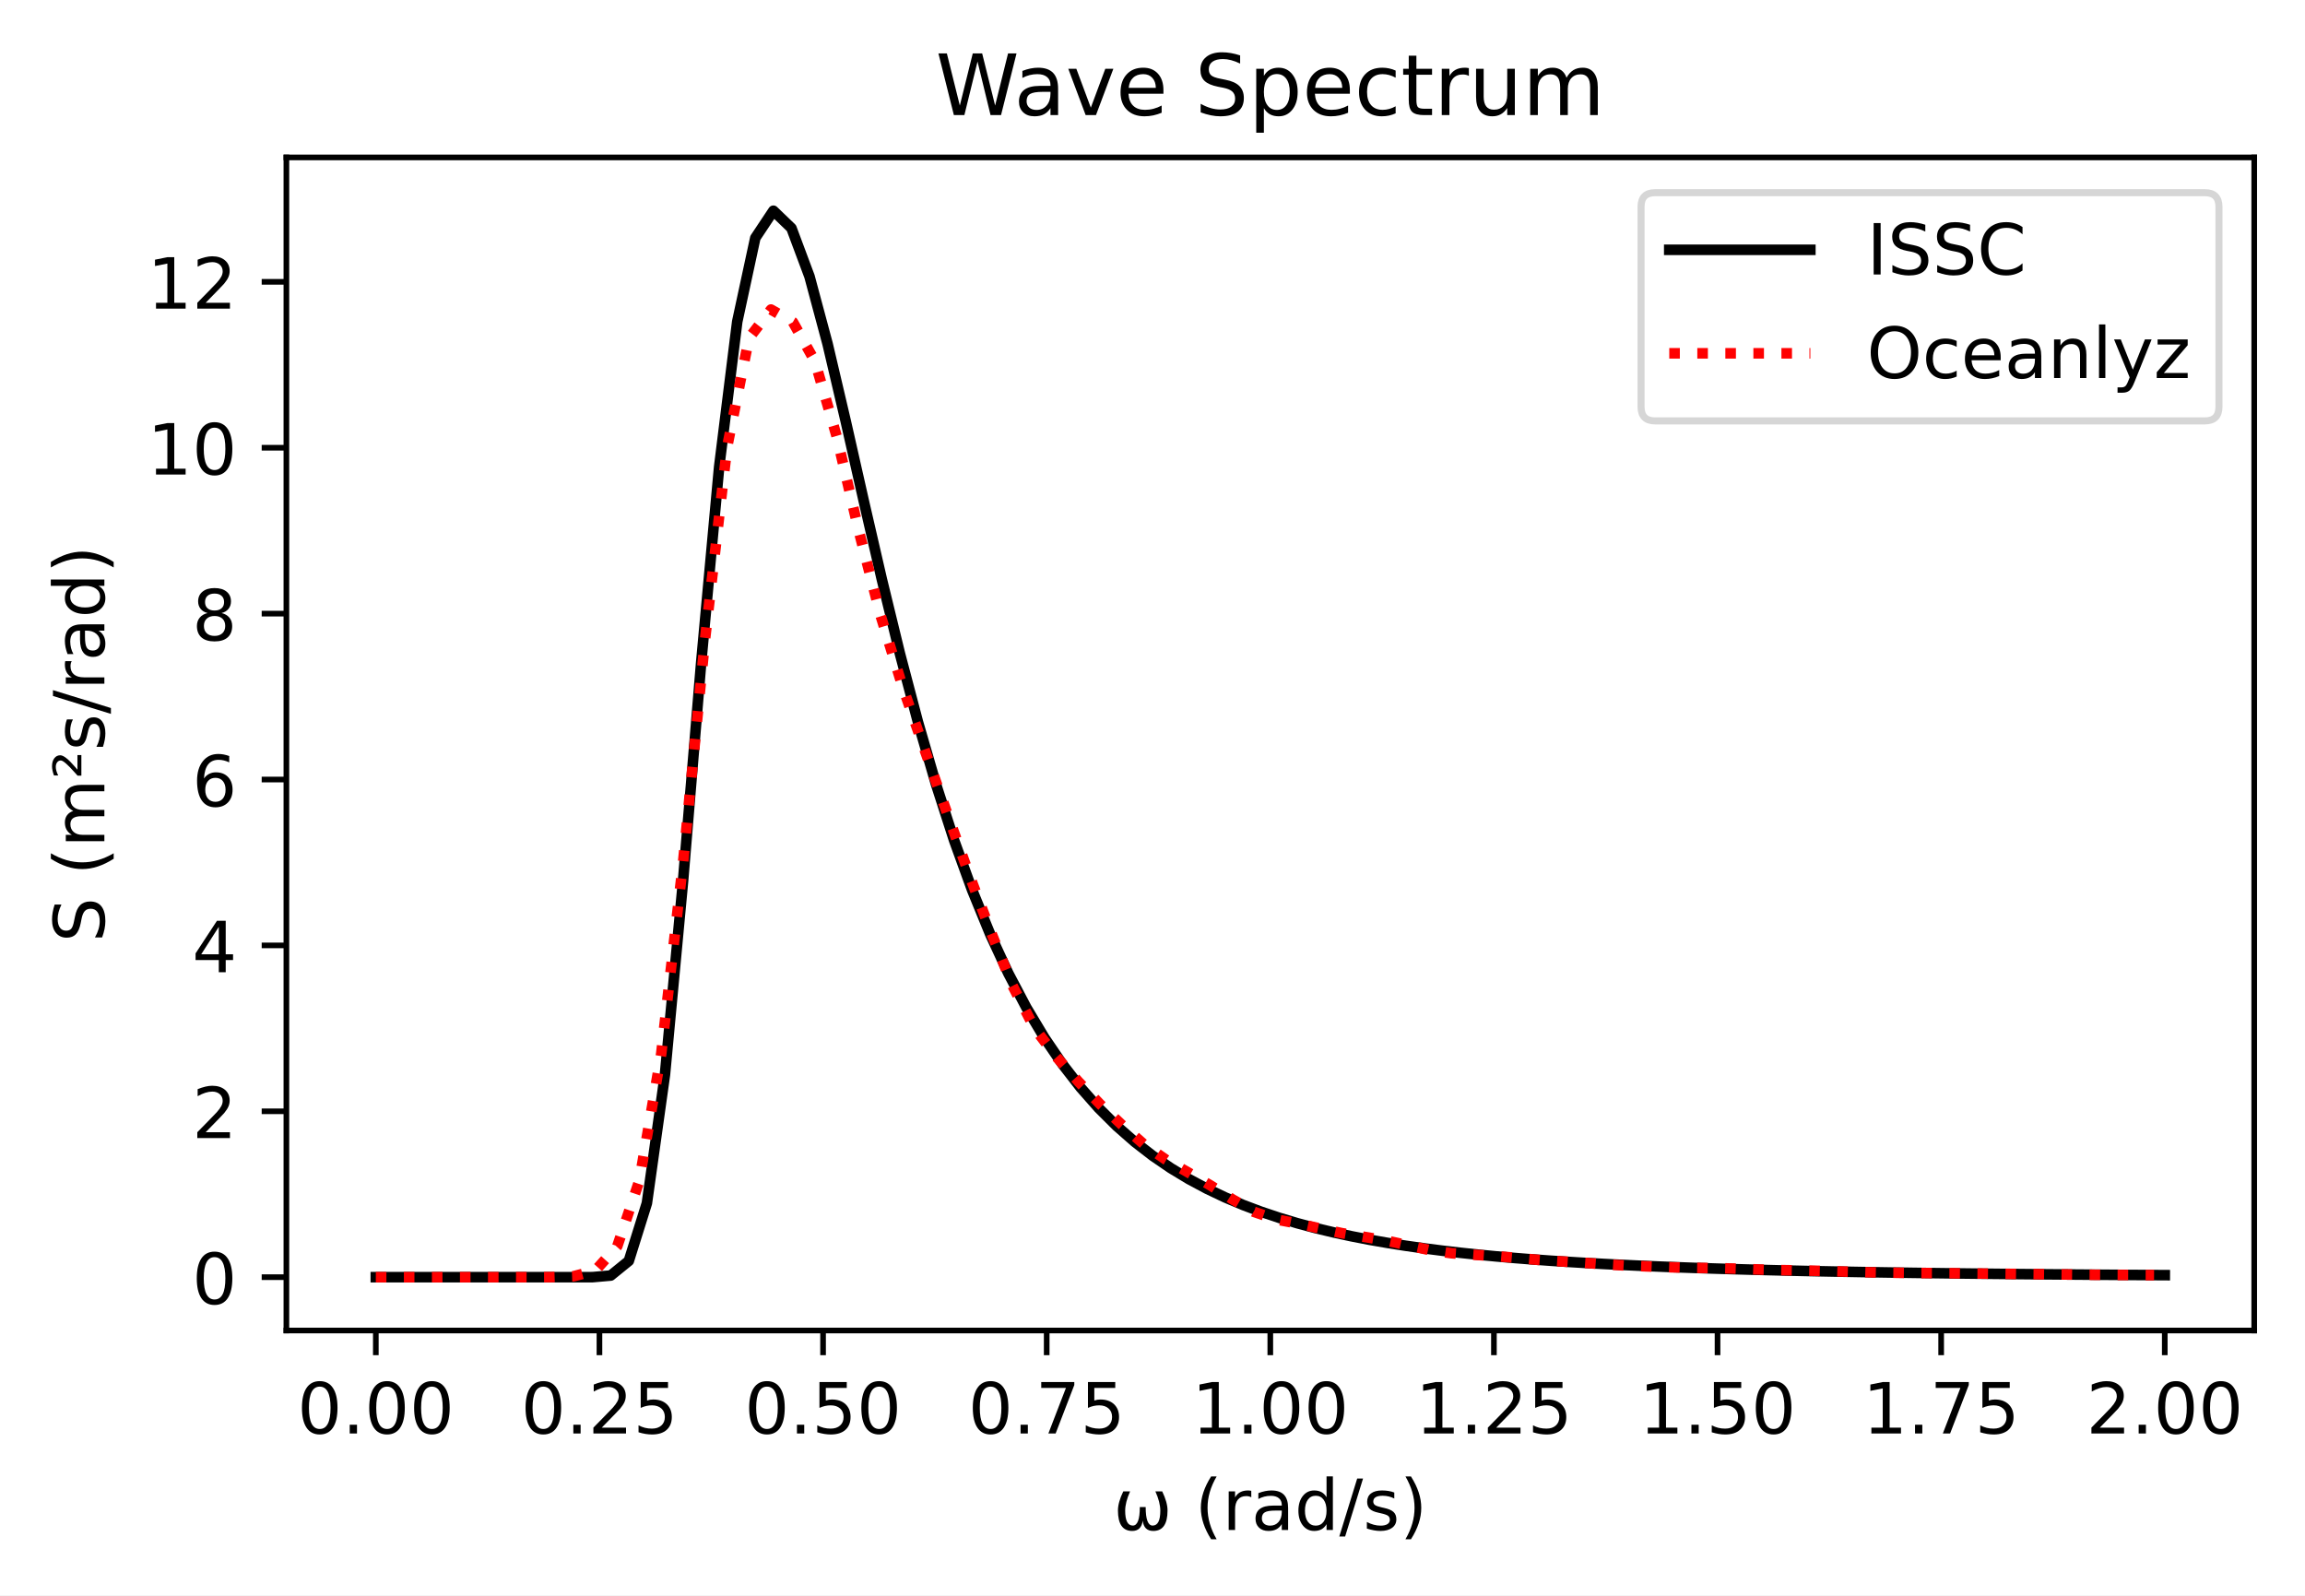
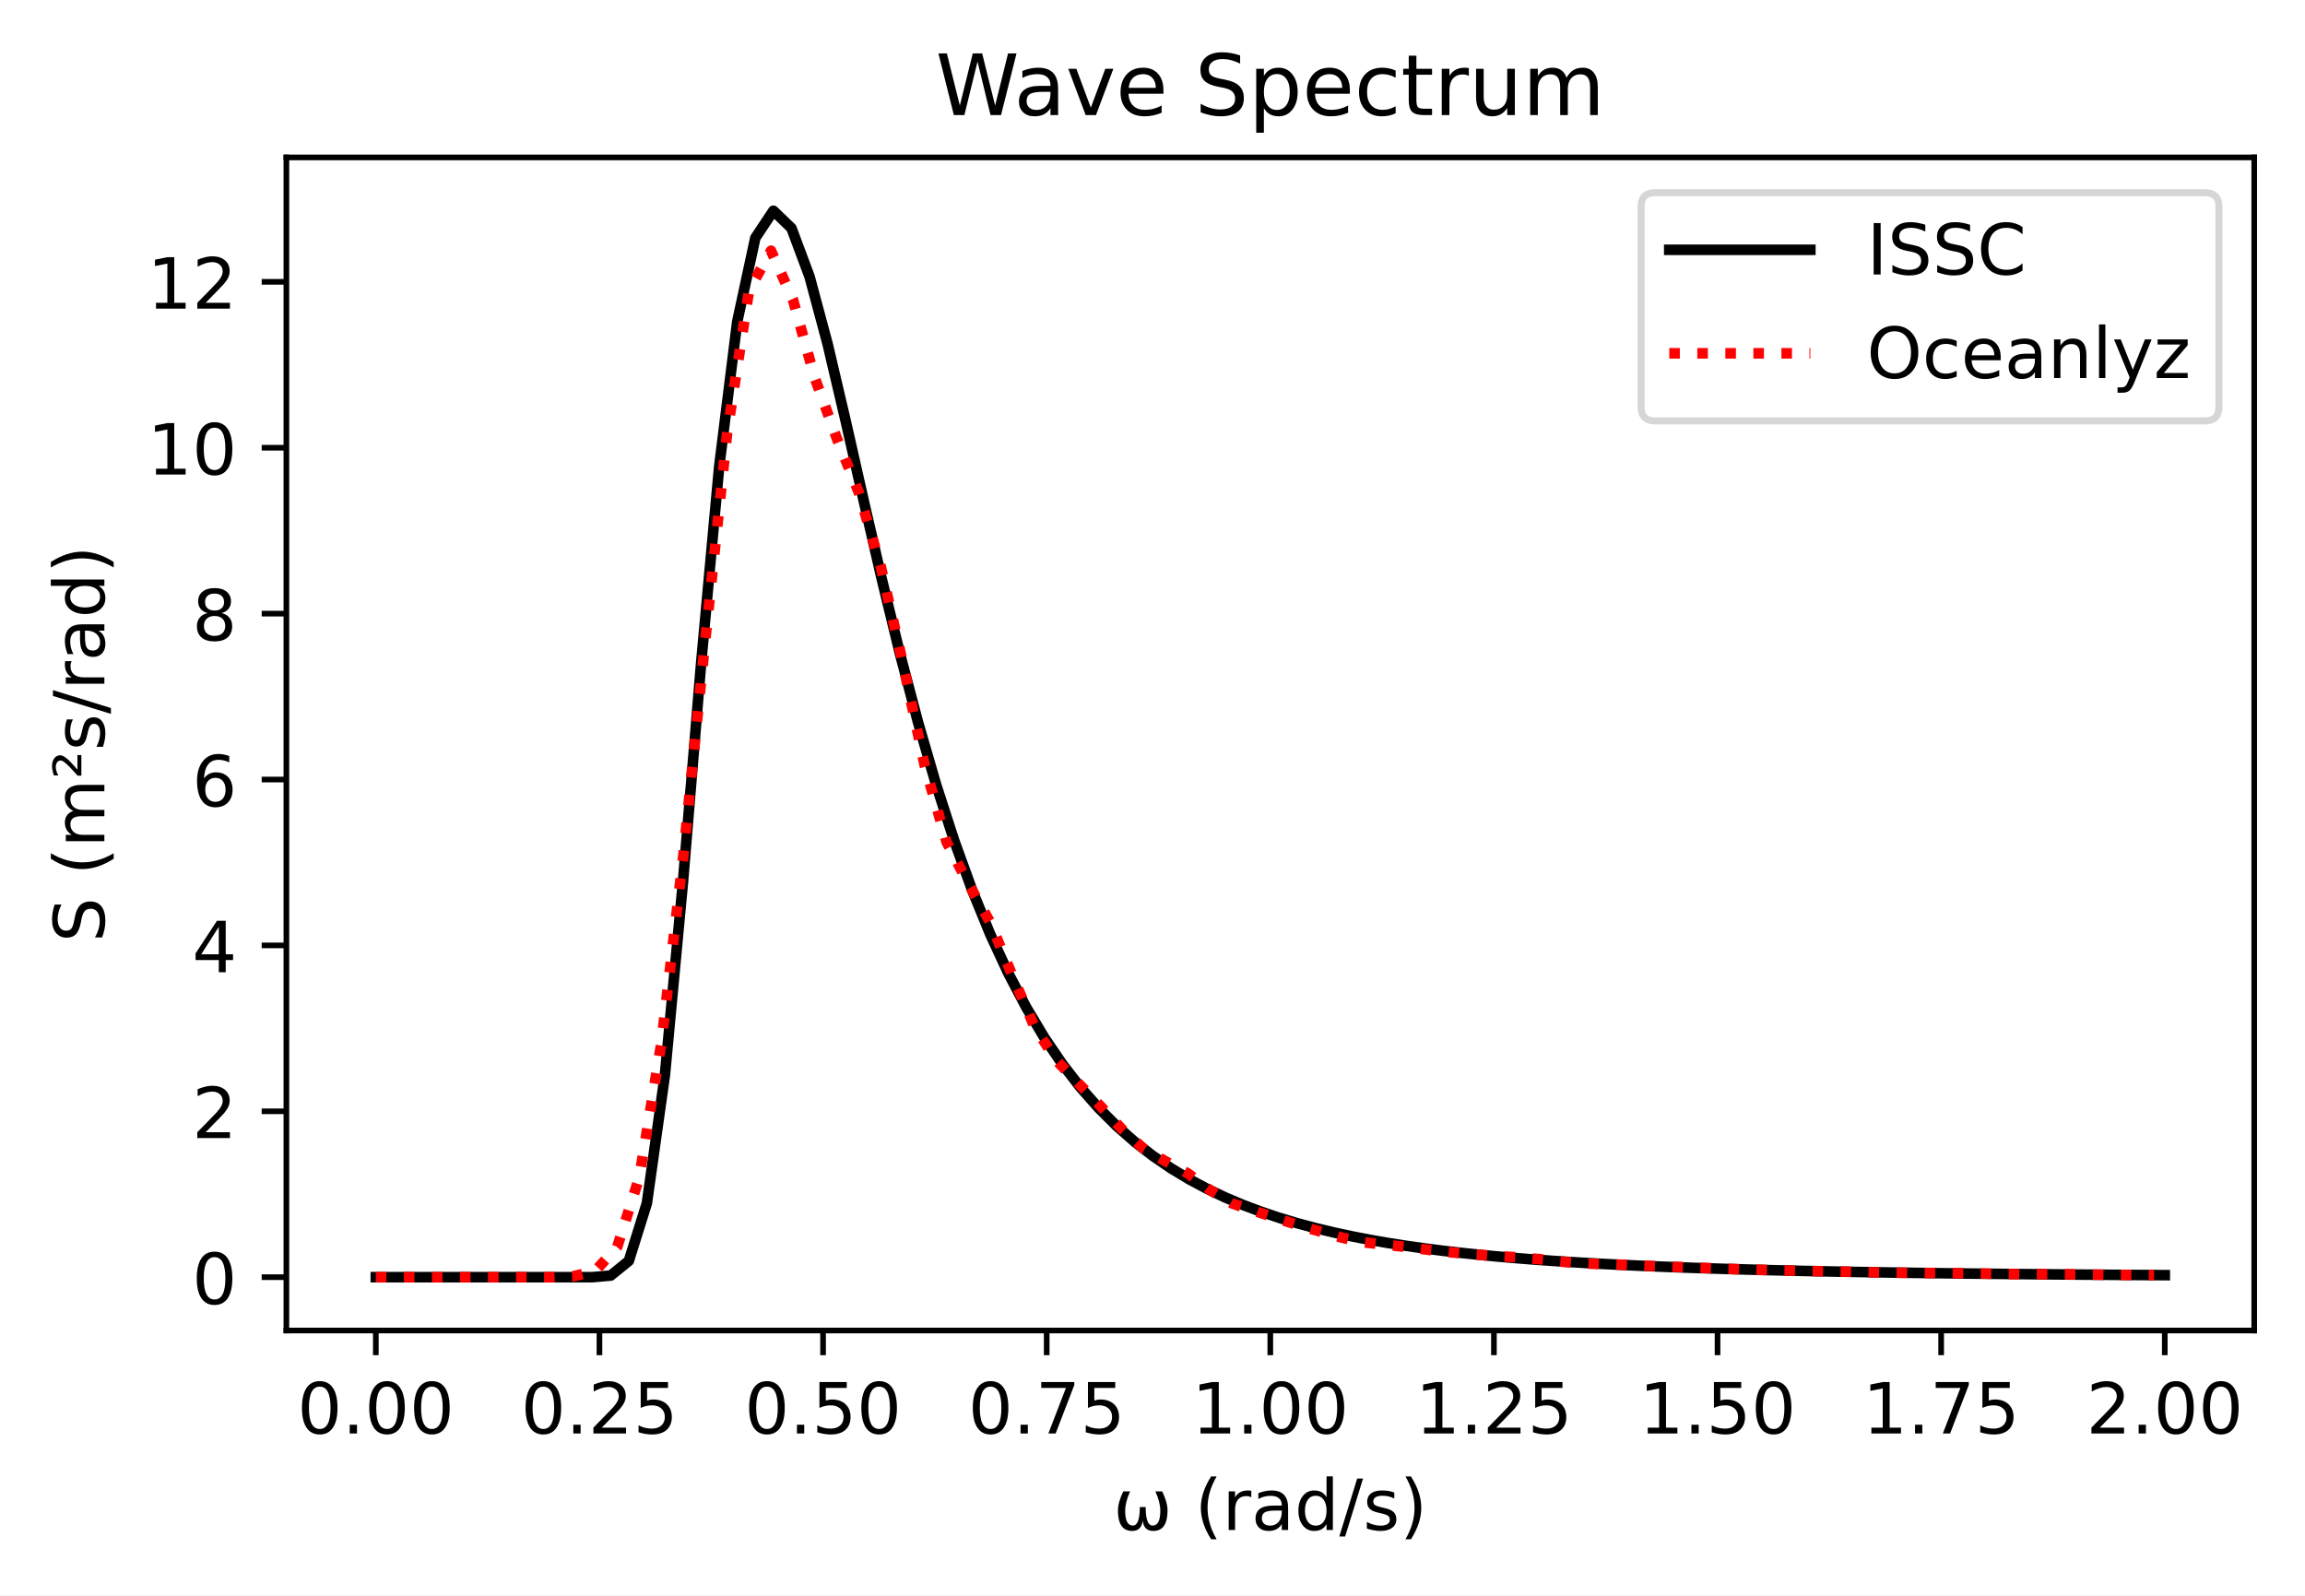
<svg xmlns="http://www.w3.org/2000/svg" xmlns:xlink="http://www.w3.org/1999/xlink" width="326.803pt" height="226.194pt" viewBox="0 0 326.803 226.194" version="1.1">
  <defs>
    <style type="text/css">*{stroke-linejoin: round; stroke-linecap: butt}</style>
  </defs>
  <g id="figure_1">
    <g id="patch_1">
      <path d="M 0 226.194  L 326.803 226.194  L 326.803 0  L 0 0  z " style="fill: #ffffff" />
    </g>
    <g id="axes_1">
      <g id="patch_2">
        <path d="M 40.603 188.638  L 319.603 188.638  L 319.603 22.318  L 40.603 22.318  z " style="fill: #ffffff" />
      </g>
      <g id="matplotlib.axis_1">
        <g id="xtick_1">
          <g id="line2d_1">
            <defs>
-               <path id="m3dded03165" d="M 0 0  L 0 3.5  " style="stroke: #000000; stroke-width: 0.8" />
-             </defs>
-             <g>
-               <use xlink:href="#m3dded03165" x="53.285" y="188.638" style="stroke: #000000; stroke-width: 0.8" />
+               <path id="mf2588dcbd1" d="M 0 0  L 0 3.5  " style="stroke: #000000; stroke-width: 0.8" />
+             </defs>
+             <g>
+               <use xlink:href="#mf2588dcbd1" x="53.285" y="188.638" style="stroke: #000000; stroke-width: 0.8" />
            </g>
          </g>
          <g id="text_1">
            <g transform="translate(42.15213 203.2366) scale(0.1 -0.1)">
              <defs>
                <path id="DejaVuSans-30" d="M 2034 4250  Q 1547 4250 1301 3770  Q 1056 3291 1056 2328  Q 1056 1369 1301 889  Q 1547 409 2034 409  Q 2525 409 2770 889  Q 3016 1369 3016 2328  Q 3016 3291 2770 3770  Q 2525 4250 2034 4250  z M 2034 4750  Q 2819 4750 3233 4129  Q 3647 3509 3647 2328  Q 3647 1150 3233 529  Q 2819 -91 2034 -91  Q 1250 -91 836 529  Q 422 1150 422 2328  Q 422 3509 836 4129  Q 1250 4750 2034 4750  z " transform="scale(0.015625)" />
                <path id="DejaVuSans-2e" d="M 684 794  L 1344 794  L 1344 0  L 684 0  L 684 794  z " transform="scale(0.015625)" />
              </defs>
              <use xlink:href="#DejaVuSans-30" />
              <use xlink:href="#DejaVuSans-2e" transform="translate(63.62305 0)" />
              <use xlink:href="#DejaVuSans-30" transform="translate(95.41016 0)" />
              <use xlink:href="#DejaVuSans-30" transform="translate(159.0332 0)" />
            </g>
          </g>
        </g>
        <g id="xtick_2">
          <g id="line2d_2">
            <g>
-               <use xlink:href="#m3dded03165" x="84.989" y="188.638" style="stroke: #000000; stroke-width: 0.8" />
+               <use xlink:href="#mf2588dcbd1" x="84.989" y="188.638" style="stroke: #000000; stroke-width: 0.8" />
            </g>
          </g>
          <g id="text_2">
            <g transform="translate(73.85668 203.2366) scale(0.1 -0.1)">
              <defs>
                <path id="DejaVuSans-32" d="M 1228 531  L 3431 531  L 3431 0  L 469 0  L 469 531  Q 828 903 1448 1529  Q 2069 2156 2228 2338  Q 2531 2678 2651 2914  Q 2772 3150 2772 3378  Q 2772 3750 2511 3984  Q 2250 4219 1831 4219  Q 1534 4219 1204 4116  Q 875 4013 500 3803  L 500 4441  Q 881 4594 1212 4672  Q 1544 4750 1819 4750  Q 2544 4750 2975 4387  Q 3406 4025 3406 3419  Q 3406 3131 3298 2873  Q 3191 2616 2906 2266  Q 2828 2175 2409 1742  Q 1991 1309 1228 531  z " transform="scale(0.015625)" />
                <path id="DejaVuSans-35" d="M 691 4666  L 3169 4666  L 3169 4134  L 1269 4134  L 1269 2991  Q 1406 3038 1543 3061  Q 1681 3084 1819 3084  Q 2600 3084 3056 2656  Q 3513 2228 3513 1497  Q 3513 744 3044 326  Q 2575 -91 1722 -91  Q 1428 -91 1123 -41  Q 819 9 494 109  L 494 744  Q 775 591 1075 516  Q 1375 441 1709 441  Q 2250 441 2565 725  Q 2881 1009 2881 1497  Q 2881 1984 2565 2268  Q 2250 2553 1709 2553  Q 1456 2553 1204 2497  Q 953 2441 691 2322  L 691 4666  z " transform="scale(0.015625)" />
              </defs>
              <use xlink:href="#DejaVuSans-30" />
              <use xlink:href="#DejaVuSans-2e" transform="translate(63.62305 0)" />
              <use xlink:href="#DejaVuSans-32" transform="translate(95.41016 0)" />
              <use xlink:href="#DejaVuSans-35" transform="translate(159.0332 0)" />
            </g>
          </g>
        </g>
        <g id="xtick_3">
          <g id="line2d_3">
            <g>
-               <use xlink:href="#m3dded03165" x="116.694" y="188.638" style="stroke: #000000; stroke-width: 0.8" />
+               <use xlink:href="#mf2588dcbd1" x="116.694" y="188.638" style="stroke: #000000; stroke-width: 0.8" />
            </g>
          </g>
          <g id="text_3">
            <g transform="translate(105.5612 203.2366) scale(0.1 -0.1)">
              <use xlink:href="#DejaVuSans-30" />
              <use xlink:href="#DejaVuSans-2e" transform="translate(63.62305 0)" />
              <use xlink:href="#DejaVuSans-35" transform="translate(95.41016 0)" />
              <use xlink:href="#DejaVuSans-30" transform="translate(159.0332 0)" />
            </g>
          </g>
        </g>
        <g id="xtick_4">
          <g id="line2d_4">
            <g>
-               <use xlink:href="#m3dded03165" x="148.399" y="188.638" style="stroke: #000000; stroke-width: 0.8" />
+               <use xlink:href="#mf2588dcbd1" x="148.399" y="188.638" style="stroke: #000000; stroke-width: 0.8" />
            </g>
          </g>
          <g id="text_4">
            <g transform="translate(137.2658 203.2366) scale(0.1 -0.1)">
              <defs>
                <path id="DejaVuSans-37" d="M 525 4666  L 3525 4666  L 3525 4397  L 1831 0  L 1172 0  L 2766 4134  L 525 4134  L 525 4666  z " transform="scale(0.015625)" />
              </defs>
              <use xlink:href="#DejaVuSans-30" />
              <use xlink:href="#DejaVuSans-2e" transform="translate(63.62305 0)" />
              <use xlink:href="#DejaVuSans-37" transform="translate(95.41016 0)" />
              <use xlink:href="#DejaVuSans-35" transform="translate(159.0332 0)" />
            </g>
          </g>
        </g>
        <g id="xtick_5">
          <g id="line2d_5">
            <g>
-               <use xlink:href="#m3dded03165" x="180.103" y="188.638" style="stroke: #000000; stroke-width: 0.8" />
+               <use xlink:href="#mf2588dcbd1" x="180.103" y="188.638" style="stroke: #000000; stroke-width: 0.8" />
            </g>
          </g>
          <g id="text_5">
            <g transform="translate(168.9703 203.2366) scale(0.1 -0.1)">
              <defs>
                <path id="DejaVuSans-31" d="M 794 531  L 1825 531  L 1825 4091  L 703 3866  L 703 4441  L 1819 4666  L 2450 4666  L 2450 531  L 3481 531  L 3481 0  L 794 0  L 794 531  z " transform="scale(0.015625)" />
              </defs>
              <use xlink:href="#DejaVuSans-31" />
              <use xlink:href="#DejaVuSans-2e" transform="translate(63.62305 0)" />
              <use xlink:href="#DejaVuSans-30" transform="translate(95.41016 0)" />
              <use xlink:href="#DejaVuSans-30" transform="translate(159.0332 0)" />
            </g>
          </g>
        </g>
        <g id="xtick_6">
          <g id="line2d_6">
            <g>
-               <use xlink:href="#m3dded03165" x="211.808" y="188.638" style="stroke: #000000; stroke-width: 0.8" />
+               <use xlink:href="#mf2588dcbd1" x="211.808" y="188.638" style="stroke: #000000; stroke-width: 0.8" />
            </g>
          </g>
          <g id="text_6">
            <g transform="translate(200.6749 203.2366) scale(0.1 -0.1)">
              <use xlink:href="#DejaVuSans-31" />
              <use xlink:href="#DejaVuSans-2e" transform="translate(63.62305 0)" />
              <use xlink:href="#DejaVuSans-32" transform="translate(95.41016 0)" />
              <use xlink:href="#DejaVuSans-35" transform="translate(159.0332 0)" />
            </g>
          </g>
        </g>
        <g id="xtick_7">
          <g id="line2d_7">
            <g>
-               <use xlink:href="#m3dded03165" x="243.512" y="188.638" style="stroke: #000000; stroke-width: 0.8" />
+               <use xlink:href="#mf2588dcbd1" x="243.512" y="188.638" style="stroke: #000000; stroke-width: 0.8" />
            </g>
          </g>
          <g id="text_7">
            <g transform="translate(232.3794 203.2366) scale(0.1 -0.1)">
              <use xlink:href="#DejaVuSans-31" />
              <use xlink:href="#DejaVuSans-2e" transform="translate(63.62305 0)" />
              <use xlink:href="#DejaVuSans-35" transform="translate(95.41016 0)" />
              <use xlink:href="#DejaVuSans-30" transform="translate(159.0332 0)" />
            </g>
          </g>
        </g>
        <g id="xtick_8">
          <g id="line2d_8">
            <g>
-               <use xlink:href="#m3dded03165" x="275.217" y="188.638" style="stroke: #000000; stroke-width: 0.8" />
+               <use xlink:href="#mf2588dcbd1" x="275.217" y="188.638" style="stroke: #000000; stroke-width: 0.8" />
            </g>
          </g>
          <g id="text_8">
            <g transform="translate(264.0839 203.2366) scale(0.1 -0.1)">
              <use xlink:href="#DejaVuSans-31" />
              <use xlink:href="#DejaVuSans-2e" transform="translate(63.62305 0)" />
              <use xlink:href="#DejaVuSans-37" transform="translate(95.41016 0)" />
              <use xlink:href="#DejaVuSans-35" transform="translate(159.0332 0)" />
            </g>
          </g>
        </g>
        <g id="xtick_9">
          <g id="line2d_9">
            <g>
-               <use xlink:href="#m3dded03165" x="306.921" y="188.638" style="stroke: #000000; stroke-width: 0.8" />
+               <use xlink:href="#mf2588dcbd1" x="306.921" y="188.638" style="stroke: #000000; stroke-width: 0.8" />
            </g>
          </g>
          <g id="text_9">
            <g transform="translate(295.7885 203.2366) scale(0.1 -0.1)">
              <use xlink:href="#DejaVuSans-32" />
              <use xlink:href="#DejaVuSans-2e" transform="translate(63.62305 0)" />
              <use xlink:href="#DejaVuSans-30" transform="translate(95.41016 0)" />
              <use xlink:href="#DejaVuSans-30" transform="translate(159.0332 0)" />
            </g>
          </g>
        </g>
        <g id="text_10">
          <g transform="translate(157.843 216.9147) scale(0.1 -0.1)">
            <defs>
              <path id="DejaVuSans-3c9" d="M 1719 -91  Q 422 -91 422 1766  Q 422 2500 906 3500  L 1525 3500  Q 1078 2500 1078 1750  Q 1078 397 1772 397  Q 2406 397 2406 2078  L 2938 2078  Q 2938 397 3572 397  Q 4266 397 4266 1750  Q 4266 2500 3819 3500  L 4438 3500  Q 4922 2500 4922 1766  Q 4922 -91 3625 -91  Q 2775 -91 2672 844  Q 2544 -91 1719 -91  z " transform="scale(0.015625)" />
              <path id="DejaVuSans-20" transform="scale(0.015625)" />
              <path id="DejaVuSans-28" d="M 1984 4856  Q 1566 4138 1362 3434  Q 1159 2731 1159 2009  Q 1159 1288 1364 580  Q 1569 -128 1984 -844  L 1484 -844  Q 1016 -109 783 600  Q 550 1309 550 2009  Q 550 2706 781 3412  Q 1013 4119 1484 4856  L 1984 4856  z " transform="scale(0.015625)" />
              <path id="DejaVuSans-72" d="M 2631 2963  Q 2534 3019 2420 3045  Q 2306 3072 2169 3072  Q 1681 3072 1420 2755  Q 1159 2438 1159 1844  L 1159 0  L 581 0  L 581 3500  L 1159 3500  L 1159 2956  Q 1341 3275 1631 3429  Q 1922 3584 2338 3584  Q 2397 3584 2469 3576  Q 2541 3569 2628 3553  L 2631 2963  z " transform="scale(0.015625)" />
              <path id="DejaVuSans-61" d="M 2194 1759  Q 1497 1759 1228 1600  Q 959 1441 959 1056  Q 959 750 1161 570  Q 1363 391 1709 391  Q 2188 391 2477 730  Q 2766 1069 2766 1631  L 2766 1759  L 2194 1759  z M 3341 1997  L 3341 0  L 2766 0  L 2766 531  Q 2569 213 2275 61  Q 1981 -91 1556 -91  Q 1019 -91 701 211  Q 384 513 384 1019  Q 384 1609 779 1909  Q 1175 2209 1959 2209  L 2766 2209  L 2766 2266  Q 2766 2663 2505 2880  Q 2244 3097 1772 3097  Q 1472 3097 1187 3025  Q 903 2953 641 2809  L 641 3341  Q 956 3463 1253 3523  Q 1550 3584 1831 3584  Q 2591 3584 2966 3190  Q 3341 2797 3341 1997  z " transform="scale(0.015625)" />
              <path id="DejaVuSans-64" d="M 2906 2969  L 2906 4863  L 3481 4863  L 3481 0  L 2906 0  L 2906 525  Q 2725 213 2448 61  Q 2172 -91 1784 -91  Q 1150 -91 751 415  Q 353 922 353 1747  Q 353 2572 751 3078  Q 1150 3584 1784 3584  Q 2172 3584 2448 3432  Q 2725 3281 2906 2969  z M 947 1747  Q 947 1113 1208 752  Q 1469 391 1925 391  Q 2381 391 2643 752  Q 2906 1113 2906 1747  Q 2906 2381 2643 2742  Q 2381 3103 1925 3103  Q 1469 3103 1208 2742  Q 947 2381 947 1747  z " transform="scale(0.015625)" />
              <path id="DejaVuSans-2f" d="M 1625 4666  L 2156 4666  L 531 -594  L 0 -594  L 1625 4666  z " transform="scale(0.015625)" />
              <path id="DejaVuSans-73" d="M 2834 3397  L 2834 2853  Q 2591 2978 2328 3040  Q 2066 3103 1784 3103  Q 1356 3103 1142 2972  Q 928 2841 928 2578  Q 928 2378 1081 2264  Q 1234 2150 1697 2047  L 1894 2003  Q 2506 1872 2764 1633  Q 3022 1394 3022 966  Q 3022 478 2636 193  Q 2250 -91 1575 -91  Q 1294 -91 989 -36  Q 684 19 347 128  L 347 722  Q 666 556 975 473  Q 1284 391 1588 391  Q 1994 391 2212 530  Q 2431 669 2431 922  Q 2431 1156 2273 1281  Q 2116 1406 1581 1522  L 1381 1569  Q 847 1681 609 1914  Q 372 2147 372 2553  Q 372 3047 722 3315  Q 1072 3584 1716 3584  Q 2034 3584 2315 3537  Q 2597 3491 2834 3397  z " transform="scale(0.015625)" />
              <path id="DejaVuSans-29" d="M 513 4856  L 1013 4856  Q 1481 4119 1714 3412  Q 1947 2706 1947 2009  Q 1947 1309 1714 600  Q 1481 -109 1013 -844  L 513 -844  Q 928 -128 1133 580  Q 1338 1288 1338 2009  Q 1338 2731 1133 3434  Q 928 4138 513 4856  z " transform="scale(0.015625)" />
            </defs>
            <use xlink:href="#DejaVuSans-3c9" />
            <use xlink:href="#DejaVuSans-20" transform="translate(83.74023 0)" />
            <use xlink:href="#DejaVuSans-28" transform="translate(115.5273 0)" />
            <use xlink:href="#DejaVuSans-72" transform="translate(154.541 0)" />
            <use xlink:href="#DejaVuSans-61" transform="translate(195.6543 0)" />
            <use xlink:href="#DejaVuSans-64" transform="translate(256.9336 0)" />
            <use xlink:href="#DejaVuSans-2f" transform="translate(320.4102 0)" />
            <use xlink:href="#DejaVuSans-73" transform="translate(354.1016 0)" />
            <use xlink:href="#DejaVuSans-29" transform="translate(406.2012 0)" />
          </g>
        </g>
      </g>
      <g id="matplotlib.axis_2">
        <g id="ytick_1">
          <g id="line2d_10">
            <defs>
-               <path id="m882a79f6c9" d="M 0 0  L -3.5 0  " style="stroke: #000000; stroke-width: 0.8" />
-             </defs>
-             <g>
-               <use xlink:href="#m882a79f6c9" x="40.603" y="181.078" style="stroke: #000000; stroke-width: 0.8" />
+               <path id="m6630961b93" d="M 0 0  L -3.5 0  " style="stroke: #000000; stroke-width: 0.8" />
+             </defs>
+             <g>
+               <use xlink:href="#m6630961b93" x="40.603" y="181.078" style="stroke: #000000; stroke-width: 0.8" />
            </g>
          </g>
          <g id="text_11">
            <g transform="translate(27.24063 184.8773) scale(0.1 -0.1)">
              <use xlink:href="#DejaVuSans-30" />
            </g>
          </g>
        </g>
        <g id="ytick_2">
          <g id="line2d_11">
            <g>
-               <use xlink:href="#m882a79f6c9" x="40.603" y="157.558" style="stroke: #000000; stroke-width: 0.8" />
+               <use xlink:href="#m6630961b93" x="40.603" y="157.558" style="stroke: #000000; stroke-width: 0.8" />
            </g>
          </g>
          <g id="text_12">
            <g transform="translate(27.24063 161.3574) scale(0.1 -0.1)">
              <use xlink:href="#DejaVuSans-32" />
            </g>
          </g>
        </g>
        <g id="ytick_3">
          <g id="line2d_12">
            <g>
-               <use xlink:href="#m882a79f6c9" x="40.603" y="134.038" style="stroke: #000000; stroke-width: 0.8" />
+               <use xlink:href="#m6630961b93" x="40.603" y="134.038" style="stroke: #000000; stroke-width: 0.8" />
            </g>
          </g>
          <g id="text_13">
            <g transform="translate(27.24063 137.8374) scale(0.1 -0.1)">
              <defs>
                <path id="DejaVuSans-34" d="M 2419 4116  L 825 1625  L 2419 1625  L 2419 4116  z M 2253 4666  L 3047 4666  L 3047 1625  L 3713 1625  L 3713 1100  L 3047 1100  L 3047 0  L 2419 0  L 2419 1100  L 313 1100  L 313 1709  L 2253 4666  z " transform="scale(0.015625)" />
              </defs>
              <use xlink:href="#DejaVuSans-34" />
            </g>
          </g>
        </g>
        <g id="ytick_4">
          <g id="line2d_13">
            <g>
-               <use xlink:href="#m882a79f6c9" x="40.603" y="110.518" style="stroke: #000000; stroke-width: 0.8" />
+               <use xlink:href="#m6630961b93" x="40.603" y="110.518" style="stroke: #000000; stroke-width: 0.8" />
            </g>
          </g>
          <g id="text_14">
            <g transform="translate(27.24063 114.3174) scale(0.1 -0.1)">
              <defs>
                <path id="DejaVuSans-36" d="M 2113 2584  Q 1688 2584 1439 2293  Q 1191 2003 1191 1497  Q 1191 994 1439 701  Q 1688 409 2113 409  Q 2538 409 2786 701  Q 3034 994 3034 1497  Q 3034 2003 2786 2293  Q 2538 2584 2113 2584  z M 3366 4563  L 3366 3988  Q 3128 4100 2886 4159  Q 2644 4219 2406 4219  Q 1781 4219 1451 3797  Q 1122 3375 1075 2522  Q 1259 2794 1537 2939  Q 1816 3084 2150 3084  Q 2853 3084 3261 2657  Q 3669 2231 3669 1497  Q 3669 778 3244 343  Q 2819 -91 2113 -91  Q 1303 -91 875 529  Q 447 1150 447 2328  Q 447 3434 972 4092  Q 1497 4750 2381 4750  Q 2619 4750 2861 4703  Q 3103 4656 3366 4563  z " transform="scale(0.015625)" />
              </defs>
              <use xlink:href="#DejaVuSans-36" />
            </g>
          </g>
        </g>
        <g id="ytick_5">
          <g id="line2d_14">
            <g>
-               <use xlink:href="#m882a79f6c9" x="40.603" y="86.998" style="stroke: #000000; stroke-width: 0.8" />
+               <use xlink:href="#m6630961b93" x="40.603" y="86.998" style="stroke: #000000; stroke-width: 0.8" />
            </g>
          </g>
          <g id="text_15">
            <g transform="translate(27.24063 90.79738) scale(0.1 -0.1)">
              <defs>
                <path id="DejaVuSans-38" d="M 2034 2216  Q 1584 2216 1326 1975  Q 1069 1734 1069 1313  Q 1069 891 1326 650  Q 1584 409 2034 409  Q 2484 409 2743 651  Q 3003 894 3003 1313  Q 3003 1734 2745 1975  Q 2488 2216 2034 2216  z M 1403 2484  Q 997 2584 770 2862  Q 544 3141 544 3541  Q 544 4100 942 4425  Q 1341 4750 2034 4750  Q 2731 4750 3128 4425  Q 3525 4100 3525 3541  Q 3525 3141 3298 2862  Q 3072 2584 2669 2484  Q 3125 2378 3379 2068  Q 3634 1759 3634 1313  Q 3634 634 3220 271  Q 2806 -91 2034 -91  Q 1263 -91 848 271  Q 434 634 434 1313  Q 434 1759 690 2068  Q 947 2378 1403 2484  z M 1172 3481  Q 1172 3119 1398 2916  Q 1625 2713 2034 2713  Q 2441 2713 2670 2916  Q 2900 3119 2900 3481  Q 2900 3844 2670 4047  Q 2441 4250 2034 4250  Q 1625 4250 1398 4047  Q 1172 3844 1172 3481  z " transform="scale(0.015625)" />
              </defs>
              <use xlink:href="#DejaVuSans-38" />
            </g>
          </g>
        </g>
        <g id="ytick_6">
          <g id="line2d_15">
            <g>
-               <use xlink:href="#m882a79f6c9" x="40.603" y="63.478" style="stroke: #000000; stroke-width: 0.8" />
+               <use xlink:href="#m6630961b93" x="40.603" y="63.478" style="stroke: #000000; stroke-width: 0.8" />
            </g>
          </g>
          <g id="text_16">
            <g transform="translate(20.87813 67.27739) scale(0.1 -0.1)">
              <use xlink:href="#DejaVuSans-31" />
              <use xlink:href="#DejaVuSans-30" transform="translate(63.62305 0)" />
            </g>
          </g>
        </g>
        <g id="ytick_7">
          <g id="line2d_16">
            <g>
-               <use xlink:href="#m882a79f6c9" x="40.603" y="39.958" style="stroke: #000000; stroke-width: 0.8" />
+               <use xlink:href="#m6630961b93" x="40.603" y="39.958" style="stroke: #000000; stroke-width: 0.8" />
            </g>
          </g>
          <g id="text_17">
            <g transform="translate(20.87813 43.7574) scale(0.1 -0.1)">
              <use xlink:href="#DejaVuSans-31" />
              <use xlink:href="#DejaVuSans-32" transform="translate(63.62305 0)" />
            </g>
          </g>
        </g>
        <g id="text_18">
          <g transform="translate(14.79844 133.6008) rotate(-90) scale(0.1 -0.1)">
            <defs>
              <path id="DejaVuSans-53" d="M 3425 4513  L 3425 3897  Q 3066 4069 2747 4153  Q 2428 4238 2131 4238  Q 1616 4238 1336 4038  Q 1056 3838 1056 3469  Q 1056 3159 1242 3001  Q 1428 2844 1947 2747  L 2328 2669  Q 3034 2534 3370 2195  Q 3706 1856 3706 1288  Q 3706 609 3251 259  Q 2797 -91 1919 -91  Q 1588 -91 1214 -16  Q 841 59 441 206  L 441 856  Q 825 641 1194 531  Q 1563 422 1919 422  Q 2459 422 2753 634  Q 3047 847 3047 1241  Q 3047 1584 2836 1778  Q 2625 1972 2144 2069  L 1759 2144  Q 1053 2284 737 2584  Q 422 2884 422 3419  Q 422 4038 858 4394  Q 1294 4750 2059 4750  Q 2388 4750 2728 4690  Q 3069 4631 3425 4513  z " transform="scale(0.015625)" />
              <path id="DejaVuSans-6d" d="M 3328 2828  Q 3544 3216 3844 3400  Q 4144 3584 4550 3584  Q 5097 3584 5394 3201  Q 5691 2819 5691 2113  L 5691 0  L 5113 0  L 5113 2094  Q 5113 2597 4934 2840  Q 4756 3084 4391 3084  Q 3944 3084 3684 2787  Q 3425 2491 3425 1978  L 3425 0  L 2847 0  L 2847 2094  Q 2847 2600 2669 2842  Q 2491 3084 2119 3084  Q 1678 3084 1418 2786  Q 1159 2488 1159 1978  L 1159 0  L 581 0  L 581 3500  L 1159 3500  L 1159 2956  Q 1356 3278 1631 3431  Q 1906 3584 2284 3584  Q 2666 3584 2933 3390  Q 3200 3197 3328 2828  z " transform="scale(0.015625)" />
              <path id="DejaVuSans-b2" d="M 838 2444  L 2163 2444  L 2163 2088  L 294 2088  L 294 2431  Q 400 2528 597 2703  Q 1672 3656 1672 3950  Q 1672 4156 1509 4282  Q 1347 4409 1081 4409  Q 919 4409 728 4354  Q 538 4300 313 4191  L 313 4575  Q 553 4663 761 4706  Q 969 4750 1147 4750  Q 1600 4750 1872 4544  Q 2144 4338 2144 4000  Q 2144 3566 1109 2678  Q 934 2528 838 2444  z " transform="scale(0.015625)" />
            </defs>
            <use xlink:href="#DejaVuSans-53" />
            <use xlink:href="#DejaVuSans-20" transform="translate(63.47656 0)" />
            <use xlink:href="#DejaVuSans-28" transform="translate(95.26367 0)" />
            <use xlink:href="#DejaVuSans-6d" transform="translate(134.2773 0)" />
            <use xlink:href="#DejaVuSans-b2" transform="translate(231.6895 0)" />
            <use xlink:href="#DejaVuSans-73" transform="translate(271.7773 0)" />
            <use xlink:href="#DejaVuSans-2f" transform="translate(323.877 0)" />
            <use xlink:href="#DejaVuSans-72" transform="translate(357.5684 0)" />
            <use xlink:href="#DejaVuSans-61" transform="translate(398.6816 0)" />
            <use xlink:href="#DejaVuSans-64" transform="translate(459.9609 0)" />
            <use xlink:href="#DejaVuSans-29" transform="translate(523.4375 0)" />
          </g>
        </g>
      </g>
      <g id="line2d_17">
-         <path d="M 53.285 181.078  L 55.847 181.078  L 58.409 181.078  L 60.971 181.078  L 63.533 181.078  L 66.095 181.078  L 68.657 181.078  L 71.219 181.078  L 73.781 181.078  L 76.343 181.078  L 78.905 181.078  L 81.467 181.078  L 84.029 181.071  L 86.591 180.844  L 89.153 178.768  L 91.715 170.588  L 94.277 152.347  L 96.839 124.963  L 99.401 94.078  L 101.963 66.194  L 104.525 45.608  L 107.087 33.731  L 109.649 29.878  L 112.211 32.343  L 114.773 39.204  L 117.335 48.757  L 119.897 59.671  L 122.458 70.999  L 125.02 82.113  L 127.582 92.634  L 130.144 102.355  L 132.706 111.189  L 135.268 119.125  L 137.83 126.194  L 140.392 132.458  L 142.954 137.985  L 145.516 142.852  L 148.078 147.131  L 150.64 150.89  L 153.202 154.193  L 155.764 157.096  L 158.326 159.649  L 160.888 161.898  L 163.45 163.881  L 166.012 165.631  L 168.574 167.179  L 171.136 168.549  L 173.698 169.765  L 176.26 170.846  L 178.822 171.807  L 181.384 172.664  L 183.946 173.43  L 186.508 174.115  L 189.07 174.729  L 191.632 175.28  L 194.194 175.775  L 196.756 176.221  L 199.318 176.623  L 201.88 176.986  L 204.442 177.315  L 207.004 177.613  L 209.566 177.883  L 212.128 178.129  L 214.69 178.352  L 217.252 178.556  L 219.814 178.741  L 222.376 178.911  L 224.938 179.066  L 227.5 179.208  L 230.062 179.338  L 232.624 179.458  L 235.186 179.568  L 237.748 179.669  L 240.31 179.762  L 242.872 179.848  L 245.434 179.927  L 247.996 180  L 250.558 180.068  L 253.12 180.131  L 255.682 180.189  L 258.244 180.243  L 260.806 180.293  L 263.368 180.339  L 265.93 180.383  L 268.492 180.423  L 271.054 180.46  L 273.616 180.495  L 276.178 180.528  L 278.739 180.558  L 281.301 180.587  L 283.863 180.613  L 286.425 180.638  L 288.987 180.662  L 291.549 180.683  L 294.111 180.704  L 296.673 180.723  L 299.235 180.741  L 301.797 180.758  L 304.359 180.774  L 306.921 180.789  " clip-path="url(#p75805653a9)" style="fill: none; stroke: #000000; stroke-width: 1.5; stroke-linecap: square" />
+         <path d="M 53.285 181.078  L 55.847 181.078  L 58.409 181.078  L 60.971 181.078  L 63.533 181.078  L 66.095 181.078  L 68.657 181.078  L 71.219 181.078  L 73.781 181.078  L 76.343 181.078  L 78.905 181.078  L 81.467 181.078  L 84.029 181.071  L 86.591 180.844  L 89.153 178.768  L 91.715 170.588  L 94.277 152.347  L 96.839 124.963  L 99.401 94.078  L 101.963 66.194  L 104.525 45.608  L 107.087 33.731  L 109.649 29.878  L 112.211 32.343  L 114.773 39.204  L 117.335 48.757  L 119.897 59.671  L 122.458 70.999  L 125.02 82.113  L 127.582 92.634  L 130.144 102.355  L 132.706 111.189  L 135.268 119.125  L 137.83 126.194  L 140.392 132.458  L 142.954 137.985  L 145.516 142.852  L 148.078 147.131  L 150.64 150.89  L 153.202 154.193  L 155.764 157.096  L 158.326 159.649  L 160.888 161.898  L 163.45 163.881  L 166.012 165.631  L 168.574 167.179  L 171.136 168.549  L 173.698 169.765  L 176.26 170.846  L 178.822 171.807  L 181.384 172.664  L 183.946 173.43  L 186.508 174.115  L 189.07 174.729  L 191.632 175.28  L 194.194 175.775  L 196.756 176.221  L 199.318 176.623  L 201.88 176.986  L 204.442 177.315  L 207.004 177.613  L 209.566 177.883  L 212.128 178.129  L 214.69 178.352  L 217.252 178.556  L 219.814 178.741  L 222.376 178.911  L 224.938 179.066  L 227.5 179.208  L 230.062 179.338  L 232.624 179.458  L 235.186 179.568  L 237.748 179.669  L 240.31 179.762  L 242.872 179.848  L 245.434 179.927  L 247.996 180  L 250.558 180.068  L 253.12 180.131  L 255.682 180.189  L 258.244 180.243  L 260.806 180.293  L 263.368 180.339  L 265.93 180.383  L 268.492 180.423  L 271.054 180.46  L 273.616 180.495  L 276.178 180.528  L 278.739 180.558  L 281.301 180.587  L 283.863 180.613  L 286.425 180.638  L 288.987 180.662  L 291.549 180.683  L 294.111 180.704  L 296.673 180.723  L 299.235 180.741  L 301.797 180.758  L 304.359 180.774  L 306.921 180.789  " clip-path="url(#p3d2d9bbda7)" style="fill: none; stroke: #000000; stroke-width: 1.5; stroke-linecap: square" />
      </g>
      <g id="line2d_18">
-         <path d="M 53.285 181.078  L 56.398 181.078  L 59.51 181.078  L 62.623 181.078  L 65.735 181.078  L 68.848 181.077  L 71.96 181.077  L 75.073 181.075  L 78.186 181.063  L 81.298 180.953  L 84.411 180.132  L 87.523 176.672  L 90.636 167.427  L 93.749 149.399  L 96.861 122.142  L 99.974 90.507  L 103.086 63.405  L 106.199 47.928  L 109.311 43.887  L 112.424 45.669  L 115.537 51.216  L 118.649 61.961  L 121.762 75.296  L 124.874 87.345  L 127.987 97.416  L 131.1 106.316  L 134.212 115.096  L 137.325 123.777  L 140.437 132.008  L 143.55 139.734  L 146.663 145.754  L 149.775 149.842  L 152.888 153.348  L 156 156.581  L 159.113 159.532  L 162.225 162.276  L 165.338 164.447  L 168.451 166.22  L 171.563 168.031  L 174.676 170.009  L 177.788 171.816  L 180.901 172.884  L 184.014 173.481  L 187.126 174.162  L 190.239 174.832  L 193.351 175.352  L 196.464 175.873  L 199.577 176.541  L 202.689 177.235  L 205.802 177.685  L 208.914 177.897  L 212.027 178.084  L 215.139 178.355  L 218.252 178.638  L 221.365 178.841  L 224.477 179.032  L 227.59 179.257  L 230.702 179.436  L 233.815 179.56  L 236.928 179.676  L 240.04 179.751  L 243.153 179.79  L 246.265 179.87  L 249.378 179.988  L 252.49 180.075  L 255.603 180.128  L 258.716 180.198  L 261.828 180.294  L 264.941 180.381  L 268.053 180.442  L 271.166 180.48  L 274.279 180.5  L 277.391 180.524  L 280.504 180.559  L 283.616 180.595  L 286.729 180.628  L 289.842 180.66  L 292.954 180.694  L 296.067 180.733  L 299.179 180.757  L 302.292 180.766  L 305.404 180.782  " clip-path="url(#p75805653a9)" style="fill: none; stroke-dasharray: 1.5,2.475; stroke-dashoffset: 0; stroke: #ff0000; stroke-width: 1.5" />
+         <path d="M 53.285 181.078  L 56.398 181.078  L 59.51 181.078  L 62.623 181.078  L 65.735 181.078  L 68.848 181.078  L 71.96 181.078  L 75.073 181.078  L 78.186 181.078  L 81.298 180.947  L 84.411 180.175  L 87.523 176.754  L 90.636 166.909  L 93.749 147.989  L 96.861 121.485  L 99.974 90.941  L 103.086 61.466  L 106.199 41.168  L 109.311 35.545  L 112.424 42.483  L 115.537 53.631  L 118.649 62.165  L 121.762 69.823  L 124.874 80.314  L 127.987 93.914  L 131.1 108.514  L 134.212 119.388  L 137.325 125.337  L 140.437 130.862  L 143.55 138.359  L 146.663 145.561  L 149.775 150.348  L 152.888 153.587  L 156 156.796  L 159.113 160.136  L 162.225 162.93  L 165.338 164.693  L 168.451 166.387  L 171.563 168.734  L 174.676 170.616  L 177.788 171.665  L 180.901 172.674  L 184.014 173.703  L 187.126 174.592  L 190.239 175.467  L 193.351 176.134  L 196.464 176.481  L 199.577 176.812  L 202.689 177.22  L 205.802 177.561  L 208.914 177.847  L 212.027 178.079  L 215.139 178.258  L 218.252 178.519  L 221.365 178.871  L 224.477 179.13  L 227.59 179.234  L 230.702 179.334  L 233.815 179.48  L 236.928 179.595  L 240.04 179.7  L 243.153 179.828  L 246.265 179.944  L 249.378 180.036  L 252.49 180.114  L 255.603 180.181  L 258.716 180.238  L 261.828 180.297  L 264.941 180.371  L 268.053 180.436  L 271.166 180.468  L 274.279 180.484  L 277.391 180.508  L 280.504 180.555  L 283.616 180.612  L 286.729 180.646  L 289.842 180.652  L 292.954 180.665  L 296.067 180.706  L 299.179 180.745  L 302.292 180.762  L 305.404 180.778  " clip-path="url(#p3d2d9bbda7)" style="fill: none; stroke-dasharray: 1.5,2.475; stroke-dashoffset: 0; stroke: #ff0000; stroke-width: 1.5" />
      </g>
      <g id="patch_3">
        <path d="M 40.603 188.638  L 40.603 22.318  " style="fill: none; stroke: #000000; stroke-width: 0.8; stroke-linejoin: miter; stroke-linecap: square" />
      </g>
      <g id="patch_4">
        <path d="M 319.603 188.638  L 319.603 22.318  " style="fill: none; stroke: #000000; stroke-width: 0.8; stroke-linejoin: miter; stroke-linecap: square" />
      </g>
      <g id="patch_5">
        <path d="M 40.603 188.638  L 319.603 188.638  " style="fill: none; stroke: #000000; stroke-width: 0.8; stroke-linejoin: miter; stroke-linecap: square" />
      </g>
      <g id="patch_6">
        <path d="M 40.603 22.318  L 319.603 22.318  " style="fill: none; stroke: #000000; stroke-width: 0.8; stroke-linejoin: miter; stroke-linecap: square" />
      </g>
      <g id="text_19">
        <g transform="translate(132.6516 16.31812) scale(0.12 -0.12)">
          <defs>
            <path id="DejaVuSans-57" d="M 213 4666  L 850 4666  L 1831 722  L 2809 4666  L 3519 4666  L 4500 722  L 5478 4666  L 6119 4666  L 4947 0  L 4153 0  L 3169 4050  L 2175 0  L 1381 0  L 213 4666  z " transform="scale(0.015625)" />
            <path id="DejaVuSans-76" d="M 191 3500  L 800 3500  L 1894 563  L 2988 3500  L 3597 3500  L 2284 0  L 1503 0  L 191 3500  z " transform="scale(0.015625)" />
            <path id="DejaVuSans-65" d="M 3597 1894  L 3597 1613  L 953 1613  Q 991 1019 1311 708  Q 1631 397 2203 397  Q 2534 397 2845 478  Q 3156 559 3463 722  L 3463 178  Q 3153 47 2828 -22  Q 2503 -91 2169 -91  Q 1331 -91 842 396  Q 353 884 353 1716  Q 353 2575 817 3079  Q 1281 3584 2069 3584  Q 2775 3584 3186 3129  Q 3597 2675 3597 1894  z M 3022 2063  Q 3016 2534 2758 2815  Q 2500 3097 2075 3097  Q 1594 3097 1305 2825  Q 1016 2553 972 2059  L 3022 2063  z " transform="scale(0.015625)" />
            <path id="DejaVuSans-70" d="M 1159 525  L 1159 -1331  L 581 -1331  L 581 3500  L 1159 3500  L 1159 2969  Q 1341 3281 1617 3432  Q 1894 3584 2278 3584  Q 2916 3584 3314 3078  Q 3713 2572 3713 1747  Q 3713 922 3314 415  Q 2916 -91 2278 -91  Q 1894 -91 1617 61  Q 1341 213 1159 525  z M 3116 1747  Q 3116 2381 2855 2742  Q 2594 3103 2138 3103  Q 1681 3103 1420 2742  Q 1159 2381 1159 1747  Q 1159 1113 1420 752  Q 1681 391 2138 391  Q 2594 391 2855 752  Q 3116 1113 3116 1747  z " transform="scale(0.015625)" />
            <path id="DejaVuSans-63" d="M 3122 3366  L 3122 2828  Q 2878 2963 2633 3030  Q 2388 3097 2138 3097  Q 1578 3097 1268 2742  Q 959 2388 959 1747  Q 959 1106 1268 751  Q 1578 397 2138 397  Q 2388 397 2633 464  Q 2878 531 3122 666  L 3122 134  Q 2881 22 2623 -34  Q 2366 -91 2075 -91  Q 1284 -91 818 406  Q 353 903 353 1747  Q 353 2603 823 3093  Q 1294 3584 2113 3584  Q 2378 3584 2631 3529  Q 2884 3475 3122 3366  z " transform="scale(0.015625)" />
            <path id="DejaVuSans-74" d="M 1172 4494  L 1172 3500  L 2356 3500  L 2356 3053  L 1172 3053  L 1172 1153  Q 1172 725 1289 603  Q 1406 481 1766 481  L 2356 481  L 2356 0  L 1766 0  Q 1100 0 847 248  Q 594 497 594 1153  L 594 3053  L 172 3053  L 172 3500  L 594 3500  L 594 4494  L 1172 4494  z " transform="scale(0.015625)" />
            <path id="DejaVuSans-75" d="M 544 1381  L 544 3500  L 1119 3500  L 1119 1403  Q 1119 906 1312 657  Q 1506 409 1894 409  Q 2359 409 2629 706  Q 2900 1003 2900 1516  L 2900 3500  L 3475 3500  L 3475 0  L 2900 0  L 2900 538  Q 2691 219 2414 64  Q 2138 -91 1772 -91  Q 1169 -91 856 284  Q 544 659 544 1381  z M 1991 3584  L 1991 3584  z " transform="scale(0.015625)" />
          </defs>
          <use xlink:href="#DejaVuSans-57" />
          <use xlink:href="#DejaVuSans-61" transform="translate(92.50195 0)" />
          <use xlink:href="#DejaVuSans-76" transform="translate(153.7812 0)" />
          <use xlink:href="#DejaVuSans-65" transform="translate(212.9609 0)" />
          <use xlink:href="#DejaVuSans-20" transform="translate(274.4844 0)" />
          <use xlink:href="#DejaVuSans-53" transform="translate(306.2715 0)" />
          <use xlink:href="#DejaVuSans-70" transform="translate(369.748 0)" />
          <use xlink:href="#DejaVuSans-65" transform="translate(433.2246 0)" />
          <use xlink:href="#DejaVuSans-63" transform="translate(494.748 0)" />
          <use xlink:href="#DejaVuSans-74" transform="translate(549.7285 0)" />
          <use xlink:href="#DejaVuSans-72" transform="translate(588.9375 0)" />
          <use xlink:href="#DejaVuSans-75" transform="translate(630.0508 0)" />
          <use xlink:href="#DejaVuSans-6d" transform="translate(693.4297 0)" />
        </g>
      </g>
      <g id="legend_1">
        <g id="patch_7">
          <path d="M 234.669 59.674  L 312.603 59.674  Q 314.603 59.674 314.603 57.674  L 314.603 29.318  Q 314.603 27.318 312.603 27.318  L 234.669 27.318  Q 232.669 27.318 232.669 29.318  L 232.669 57.674  Q 232.669 59.674 234.669 59.674  z " style="fill: #ffffff; opacity: 0.8; stroke: #cccccc; stroke-linejoin: miter" />
        </g>
        <g id="line2d_19">
          <path d="M 236.669 35.417  L 246.669 35.417  L 256.669 35.417  " style="fill: none; stroke: #000000; stroke-width: 1.5; stroke-linecap: square" />
        </g>
        <g id="text_20">
          <g transform="translate(264.6687 38.91656) scale(0.1 -0.1)">
            <defs>
              <path id="DejaVuSans-49" d="M 628 4666  L 1259 4666  L 1259 0  L 628 0  L 628 4666  z " transform="scale(0.015625)" />
              <path id="DejaVuSans-43" d="M 4122 4306  L 4122 3641  Q 3803 3938 3442 4084  Q 3081 4231 2675 4231  Q 1875 4231 1450 3742  Q 1025 3253 1025 2328  Q 1025 1406 1450 917  Q 1875 428 2675 428  Q 3081 428 3442 575  Q 3803 722 4122 1019  L 4122 359  Q 3791 134 3420 21  Q 3050 -91 2638 -91  Q 1578 -91 968 557  Q 359 1206 359 2328  Q 359 3453 968 4101  Q 1578 4750 2638 4750  Q 3056 4750 3426 4639  Q 3797 4528 4122 4306  z " transform="scale(0.015625)" />
            </defs>
            <use xlink:href="#DejaVuSans-49" />
            <use xlink:href="#DejaVuSans-53" transform="translate(29.49219 0)" />
            <use xlink:href="#DejaVuSans-53" transform="translate(92.96875 0)" />
            <use xlink:href="#DejaVuSans-43" transform="translate(156.4453 0)" />
          </g>
        </g>
        <g id="line2d_20">
          <path d="M 236.669 50.095  L 246.669 50.095  L 256.669 50.095  " style="fill: none; stroke-dasharray: 1.5,2.475; stroke-dashoffset: 0; stroke: #ff0000; stroke-width: 1.5" />
        </g>
        <g id="text_21">
          <g transform="translate(264.6687 53.59469) scale(0.1 -0.1)">
            <defs>
              <path id="DejaVuSans-4f" d="M 2522 4238  Q 1834 4238 1429 3725  Q 1025 3213 1025 2328  Q 1025 1447 1429 934  Q 1834 422 2522 422  Q 3209 422 3611 934  Q 4013 1447 4013 2328  Q 4013 3213 3611 3725  Q 3209 4238 2522 4238  z M 2522 4750  Q 3503 4750 4090 4092  Q 4678 3434 4678 2328  Q 4678 1225 4090 567  Q 3503 -91 2522 -91  Q 1538 -91 948 565  Q 359 1222 359 2328  Q 359 3434 948 4092  Q 1538 4750 2522 4750  z " transform="scale(0.015625)" />
              <path id="DejaVuSans-6e" d="M 3513 2113  L 3513 0  L 2938 0  L 2938 2094  Q 2938 2591 2744 2837  Q 2550 3084 2163 3084  Q 1697 3084 1428 2787  Q 1159 2491 1159 1978  L 1159 0  L 581 0  L 581 3500  L 1159 3500  L 1159 2956  Q 1366 3272 1645 3428  Q 1925 3584 2291 3584  Q 2894 3584 3203 3211  Q 3513 2838 3513 2113  z " transform="scale(0.015625)" />
              <path id="DejaVuSans-6c" d="M 603 4863  L 1178 4863  L 1178 0  L 603 0  L 603 4863  z " transform="scale(0.015625)" />
              <path id="DejaVuSans-79" d="M 2059 -325  Q 1816 -950 1584 -1140  Q 1353 -1331 966 -1331  L 506 -1331  L 506 -850  L 844 -850  Q 1081 -850 1212 -737  Q 1344 -625 1503 -206  L 1606 56  L 191 3500  L 800 3500  L 1894 763  L 2988 3500  L 3597 3500  L 2059 -325  z " transform="scale(0.015625)" />
              <path id="DejaVuSans-7a" d="M 353 3500  L 3084 3500  L 3084 2975  L 922 459  L 3084 459  L 3084 0  L 275 0  L 275 525  L 2438 3041  L 353 3041  L 353 3500  z " transform="scale(0.015625)" />
            </defs>
            <use xlink:href="#DejaVuSans-4f" />
            <use xlink:href="#DejaVuSans-63" transform="translate(78.71094 0)" />
            <use xlink:href="#DejaVuSans-65" transform="translate(133.6914 0)" />
            <use xlink:href="#DejaVuSans-61" transform="translate(195.2148 0)" />
            <use xlink:href="#DejaVuSans-6e" transform="translate(256.4941 0)" />
            <use xlink:href="#DejaVuSans-6c" transform="translate(319.873 0)" />
            <use xlink:href="#DejaVuSans-79" transform="translate(347.6562 0)" />
            <use xlink:href="#DejaVuSans-7a" transform="translate(406.8359 0)" />
          </g>
        </g>
      </g>
    </g>
  </g>
  <defs>
-     <clipPath id="p75805653a9">
+     <clipPath id="p3d2d9bbda7">
      <rect x="40.603" y="22.318" width="279" height="166.32" />
    </clipPath>
  </defs>
</svg>
